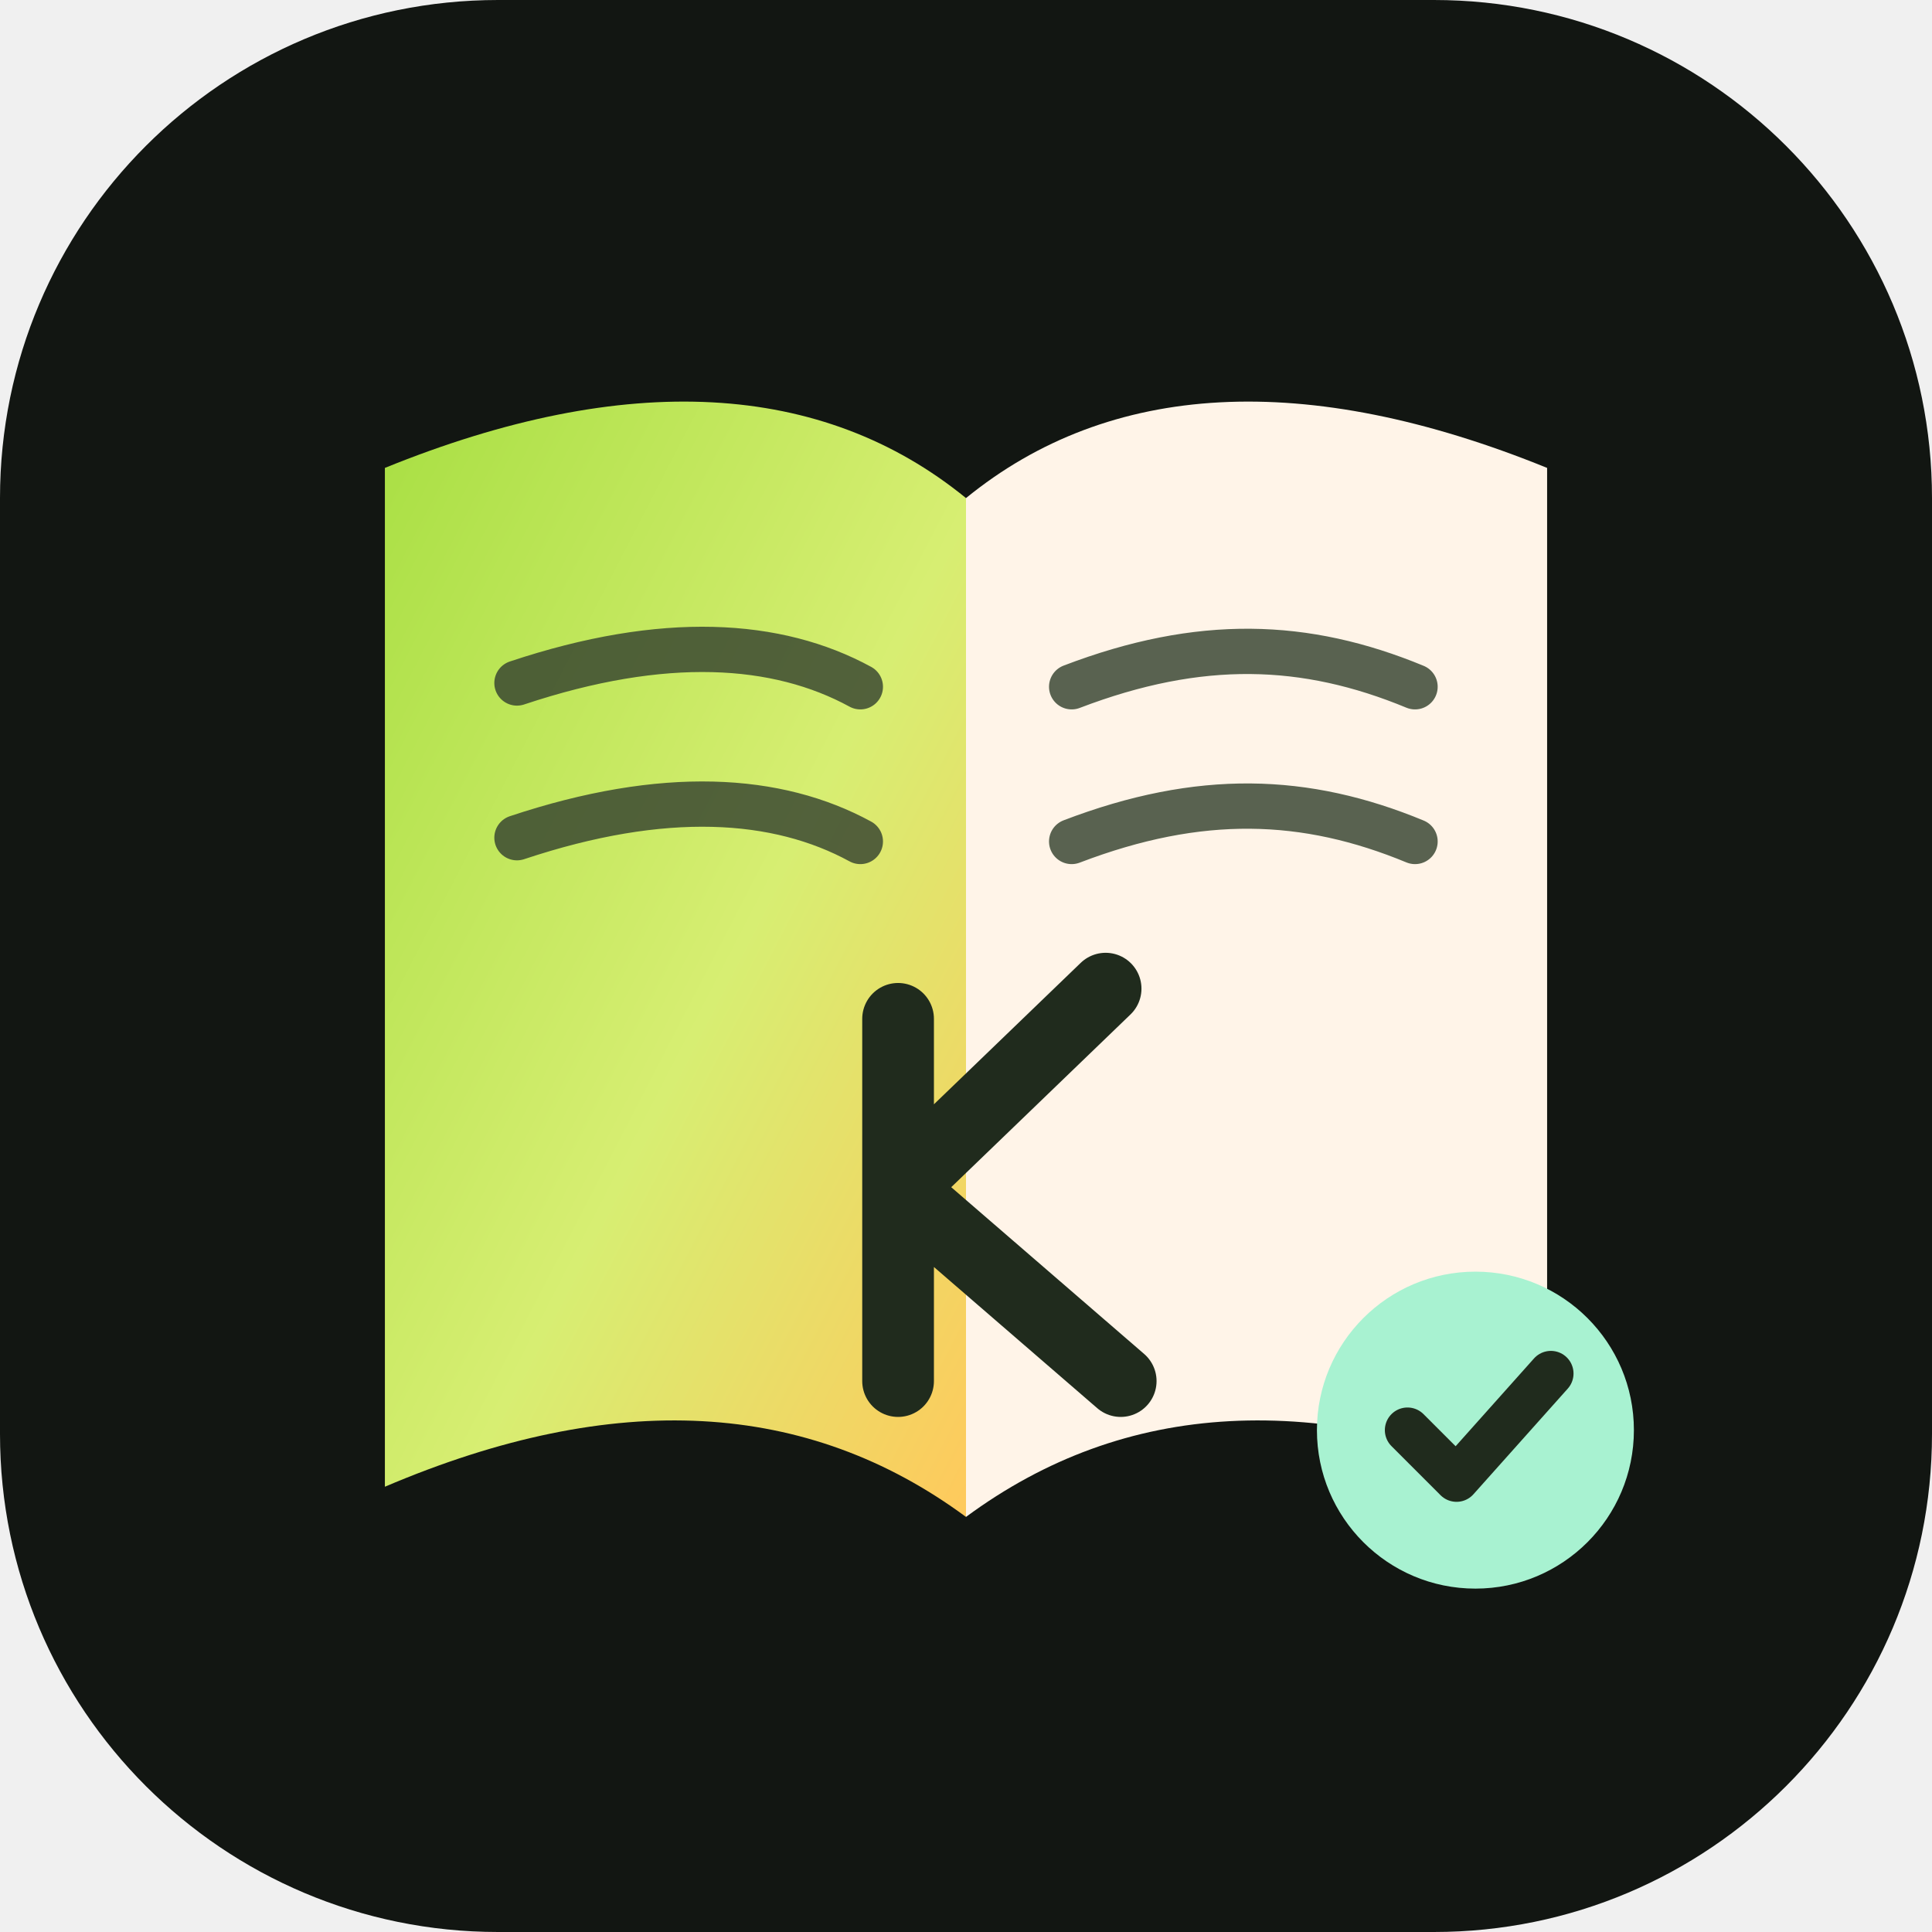
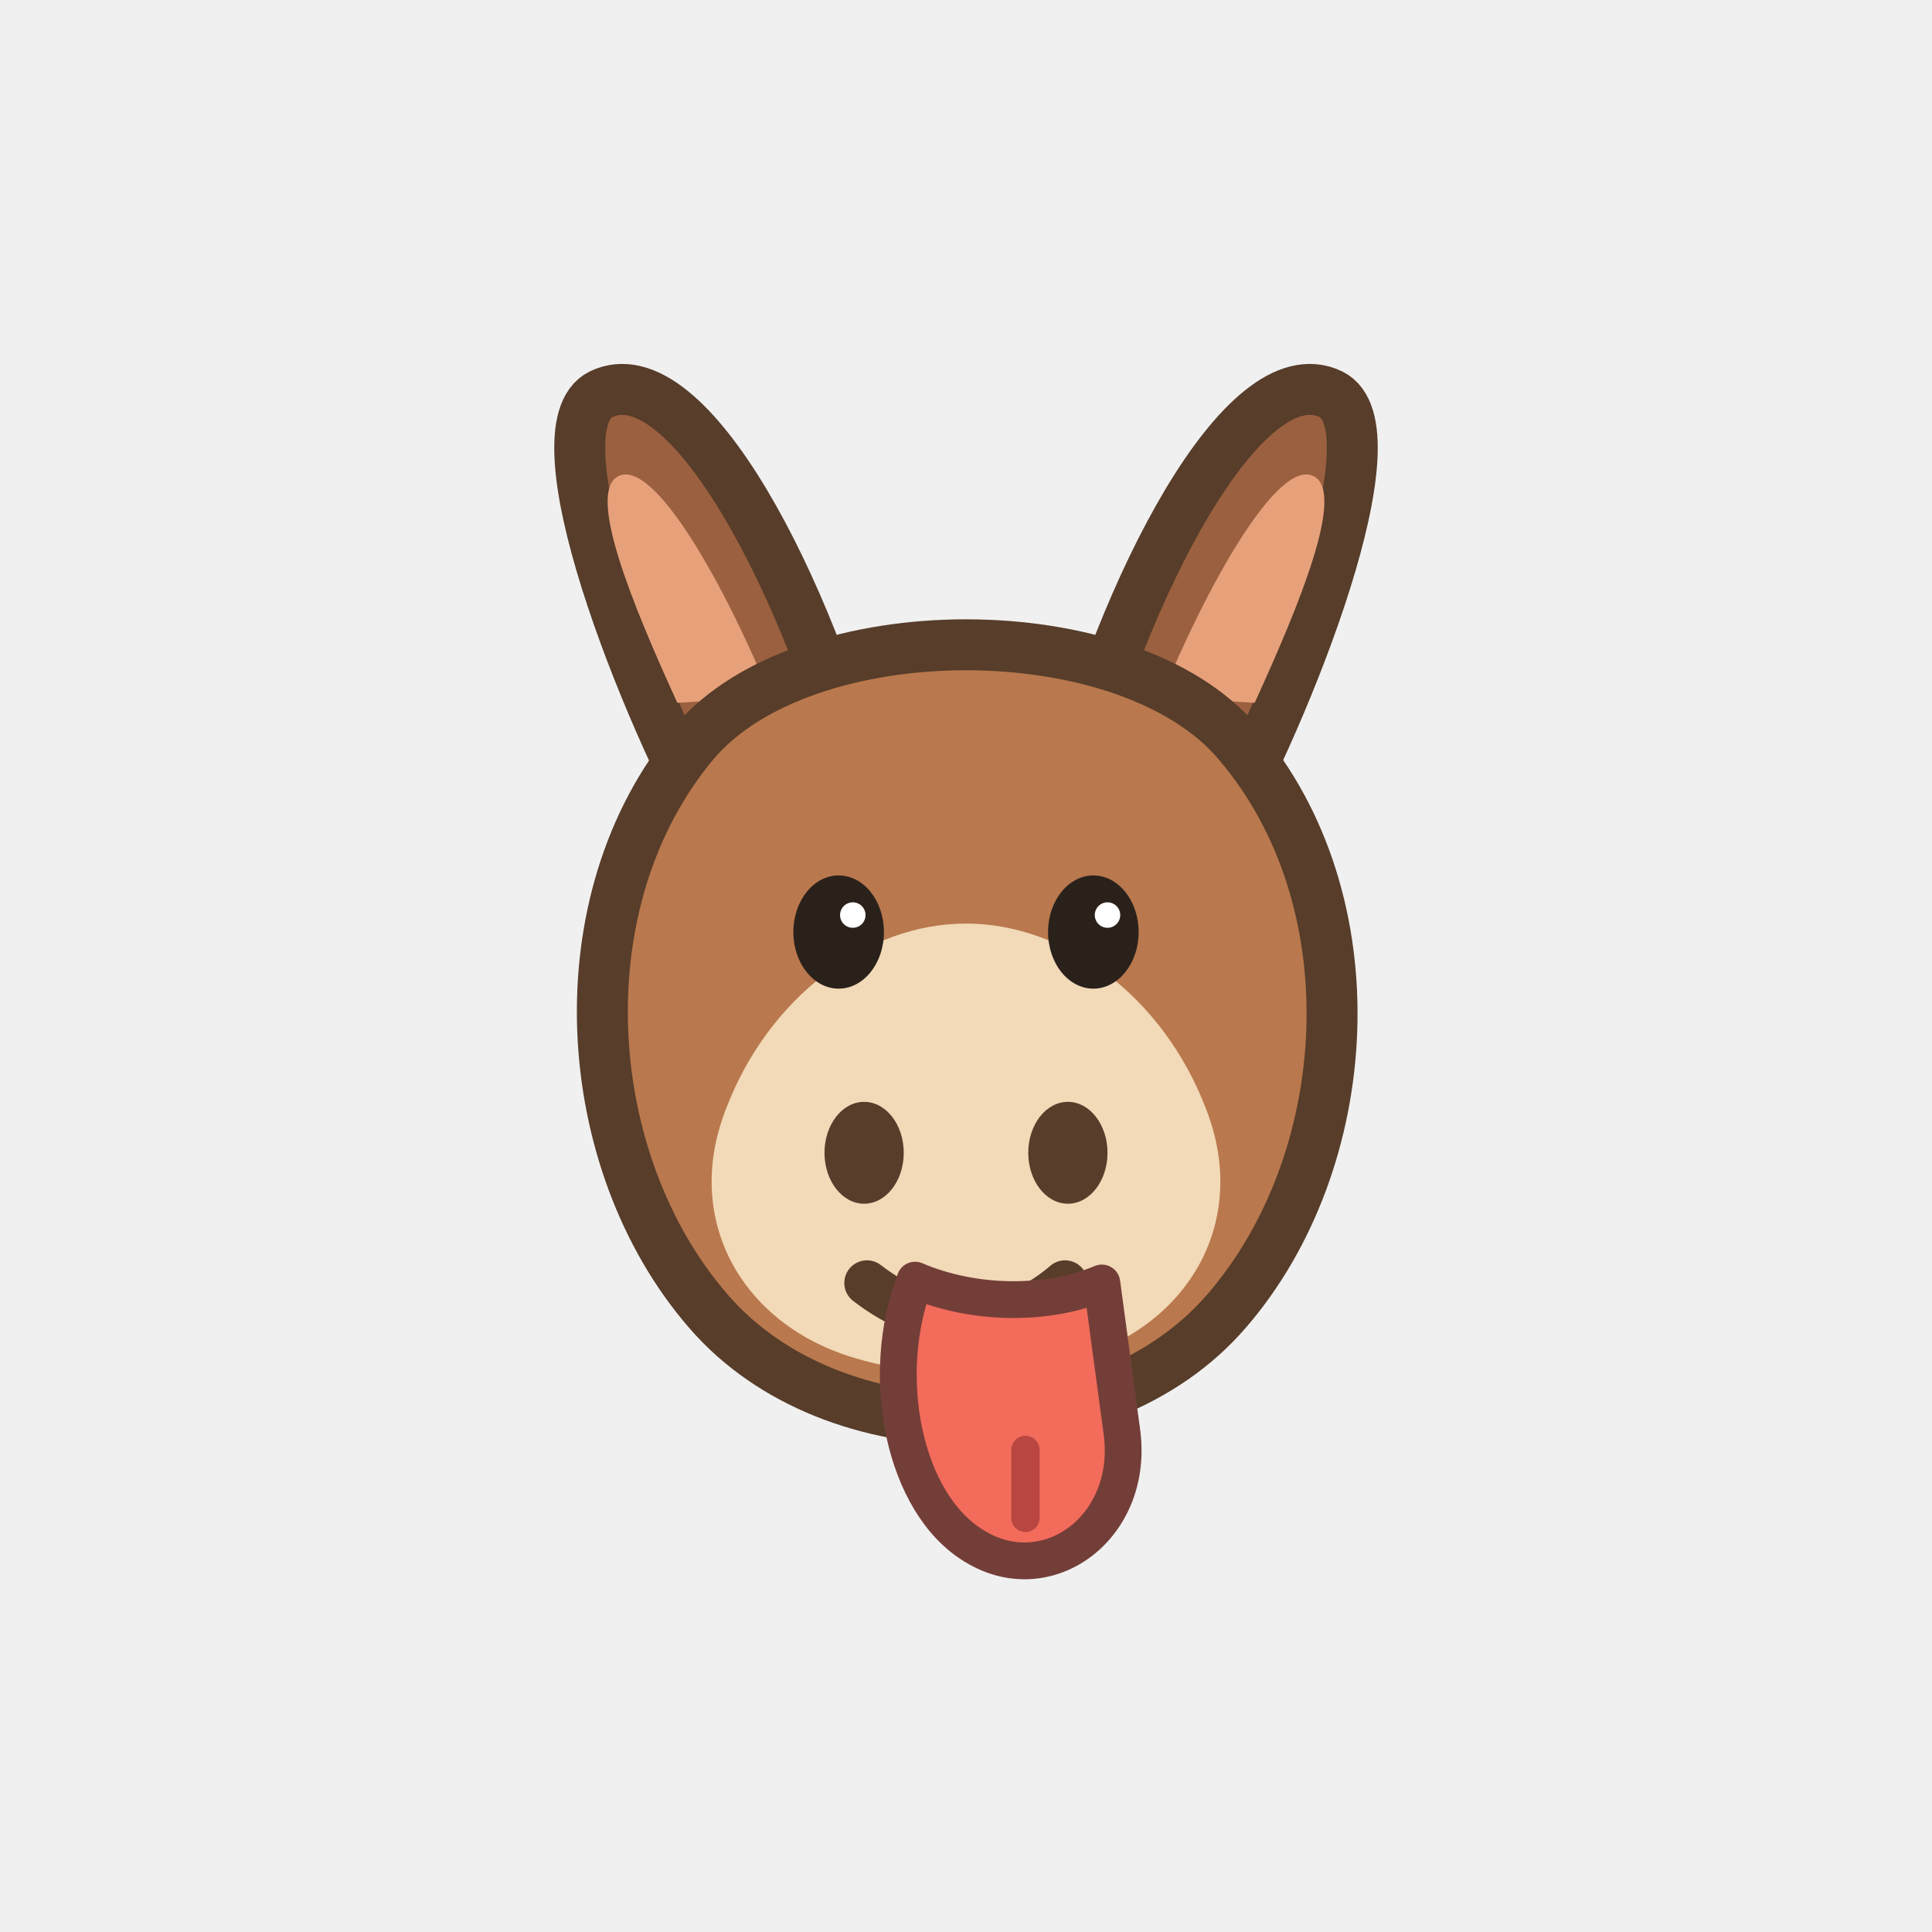
<svg xmlns="http://www.w3.org/2000/svg" viewBox="0 0 512 512">
-   <defs>
-     <linearGradient id="page" x1="0" y1="0" x2="1" y2="1">
-       <stop offset="0" stop-color="#a8df43" />
-       <stop offset=".55" stop-color="#d7ee72" />
-       <stop offset="1" stop-color="#ffc95c" />
-     </linearGradient>
-     <linearGradient id="spine" x1="0" y1="0" x2="0" y2="1">
-       <stop offset="0" stop-color="#f7c965" />
-       <stop offset="1" stop-color="#eaa83d" />
-     </linearGradient>
-   </defs>
-   <rect width="512" height="512" rx="132" fill="#121612" />
-   <path d="M102 124c64-26 116-23 154 8v270c-42-31-93-34-154-8z" fill="url(#page)" />
-   <path d="M410 124c-64-26-116-23-154 8v270c42-31 93-34 154-8z" fill="#fff4e8" />
-   <path d="M256 132v270" fill="none" stroke="url(#spine)" stroke-linecap="round" stroke-width="20" />
-   <path d="M137 181c39-13 69-11 91 1M137 222c39-13 69-11 91 1M284 182c34-13 62-12 91 0M284 223c34-13 62-12 91 0" fill="none" stroke="#34422e" stroke-linecap="round" stroke-width="12" opacity=".82" />
-   <path d="M238 270v96m0-51 55-53m-55 53 59 51" fill="none" stroke="#202b1d" stroke-linecap="round" stroke-linejoin="round" stroke-width="19" />
-   <circle cx="391" cy="379" r="42" fill="#a8f2d1" />
-   <path d="m373 379 13 13 25-28" fill="none" stroke="#202b1d" stroke-linecap="round" stroke-linejoin="round" stroke-width="12" />
+   <g transform="translate(76 76) scale(7.5)">
+     <path d="M15.3 19.7C12.6 14.9 8.7 5 11.1 3.8c3.1-1.5 7.4 7 9.2 14.1M32.7 19.7C35.4 14.9 39.3 5 36.9 3.8c-3.1-1.5-7.4 7-9.2 14.1" fill="#9b603f" stroke="#573d2a" stroke-width="1.8" stroke-linecap="round" />
+     <path d="M13.8 14.7c-1.6-3.5-3.2-7.4-2.1-8 1.3-.7 3.9 4.1 5.4 7.8M34.2 14.7c1.6-3.5 3.2-7.4 2.1-8-1.3-.7-3.9 4.1-5.4 7.8" fill="#e7a17a" />
+     <path d="M14.4 16.1c3.9-4.6 15.3-4.6 19.2 0 4.8 5.6 4.2 14.8-.4 20.1-4.4 5.1-13.9 5.1-18.3 0-4.6-5.3-5.2-14.5-.5-20.1Z" fill="#b9784d" stroke="#573d2a" stroke-width="1.8" />
+     <path d="M15.5 29.1c1.5-4 5-6.6 8.5-6.6s7 2.6 8.5 6.6c1.5 3.9-.6 7.5-4.4 8.7-2.5.8-5.7.8-8.2 0-3.8-1.2-5.9-4.8-4.4-8.7Z" fill="#f2d9b7" />
+     <ellipse cx="19.5" cy="22.8" rx="1.6" ry="2" fill="#2a211b" />
+     <ellipse cx="28.5" cy="22.8" rx="1.6" ry="2" fill="#2a211b" />
+     <circle cx="20" cy="22.2" r=".45" fill="#fff" />
+     <circle cx="29" cy="22.2" r=".45" fill="#fff" />
+     <ellipse cx="20.4" cy="30.6" rx="1.4" ry="1.8" fill="#573d2a" />
+     <ellipse cx="27.6" cy="30.6" rx="1.4" ry="1.8" fill="#573d2a" />
+     <path d="M20.5 35.2c2.2 1.7 4.8 1.9 7 0" fill="none" stroke="#573d2a" stroke-width="1.6" stroke-linecap="round" />
+     <path d="M22.2 35.1c-1.3 3.4-.4 7.9 2.1 9.4 2.6 1.6 5.7-.7 5.2-4.1l-.7-5.2c-1.9.8-4.5.8-6.6-.1Z" fill="#f26b5b" stroke="#733e38" stroke-width="1.3" stroke-linejoin="round" />
+     <path d="M26.1 41.1v2.4" fill="none" stroke="#b94640" stroke-width="1" stroke-linecap="round" />
+   </g>
</svg>
